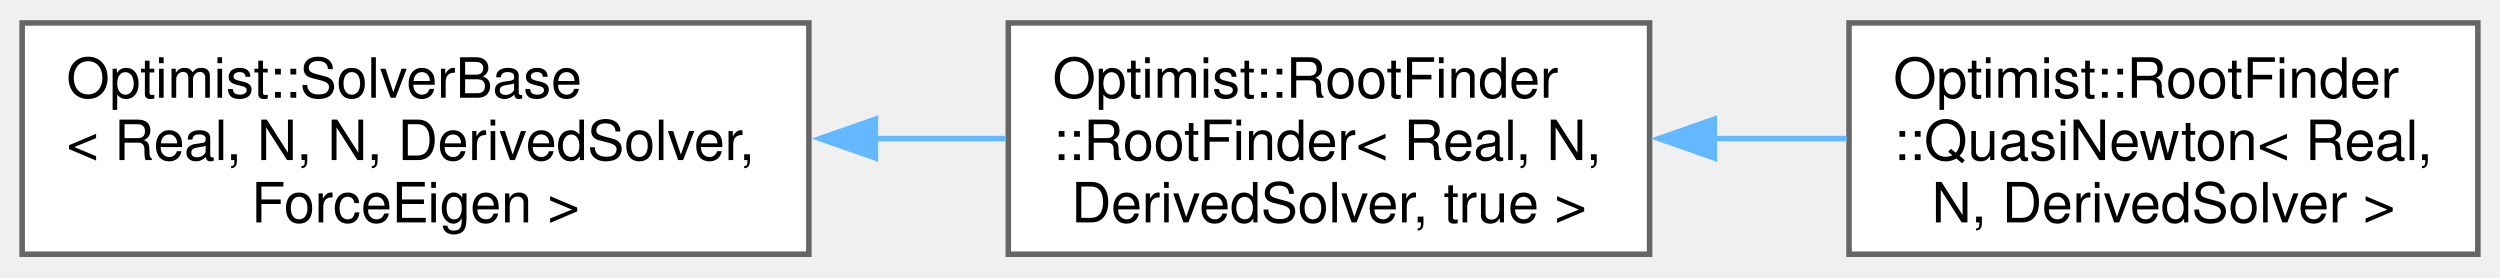
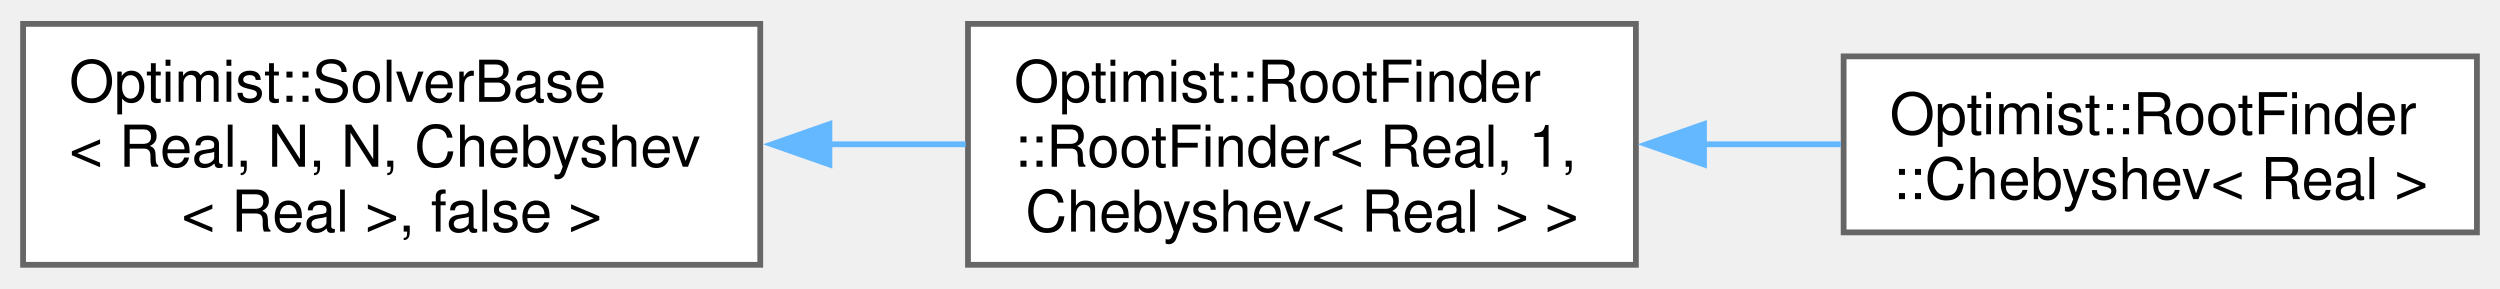
- <svg xmlns="http://www.w3.org/2000/svg" xmlns:xlink="http://www.w3.org/1999/xlink" width="451pt" height="50pt" viewBox="0.00 0.00 451.25 49.75">
+ <svg xmlns="http://www.w3.org/2000/svg" xmlns:xlink="http://www.w3.org/1999/xlink" width="433pt" height="50pt" viewBox="0.00 0.00 433.25 49.75">
  <g id="graph0" class="graph" transform="scale(1 1) rotate(0) translate(4 45.75)">
    <g id="Node000000" class="node">
      <g id="a_Node000000">
        <a xlink:href="class_optimist_1_1_solver_base.html" target="_top" xlink:title=" ">
-           <polygon fill="white" stroke="#666666" points="142,-41.75 0,-41.75 0,0 142,0 142,-41.75" />
+           <polygon fill="white" stroke="#666666" points="127.75,-41.75 0,-41.75 0,0 127.75,0 127.75,-41.75" />
          <text text-anchor="start" x="8" y="-28.25" font-family="Helvetica,sans-Serif" font-size="10.00">Optimist::SolverBase</text>
-           <text text-anchor="start" x="8" y="-17" font-family="Helvetica,sans-Serif" font-size="10.00">&lt; Real, N, N, DerivedSolver,</text>
-           <text text-anchor="middle" x="71" y="-5.75" font-family="Helvetica,sans-Serif" font-size="10.00"> ForceEigen &gt;</text>
+           <text text-anchor="start" x="8" y="-17" font-family="Helvetica,sans-Serif" font-size="10.00">&lt; Real, N, N, Chebyshev</text>
+           <text text-anchor="middle" x="63.88" y="-5.75" font-family="Helvetica,sans-Serif" font-size="10.00">&lt; Real &gt;, false &gt;</text>
        </a>
      </g>
    </g>
    <g id="Node000001" class="node">
      <g id="a_Node000001">
        <a xlink:href="class_optimist_1_1_root_finder_1_1_root_finder.html" target="_top" xlink:title=" ">
-           <polygon fill="white" stroke="#666666" points="293.75,-41.75 178,-41.75 178,0 293.75,0 293.75,-41.75" />
-           <text text-anchor="start" x="186" y="-28.25" font-family="Helvetica,sans-Serif" font-size="10.00">Optimist::RootFinder</text>
-           <text text-anchor="start" x="186" y="-17" font-family="Helvetica,sans-Serif" font-size="10.00">::RootFinder&lt; Real, N,</text>
-           <text text-anchor="middle" x="235.88" y="-5.75" font-family="Helvetica,sans-Serif" font-size="10.00"> DerivedSolver, true &gt;</text>
+           <polygon fill="white" stroke="#666666" points="279.5,-41.75 163.75,-41.75 163.75,0 279.5,0 279.5,-41.75" />
+           <text text-anchor="start" x="171.75" y="-28.25" font-family="Helvetica,sans-Serif" font-size="10.00">Optimist::RootFinder</text>
+           <text text-anchor="start" x="171.75" y="-17" font-family="Helvetica,sans-Serif" font-size="10.00">::RootFinder&lt; Real, 1,</text>
+           <text text-anchor="middle" x="221.62" y="-5.75" font-family="Helvetica,sans-Serif" font-size="10.00"> Chebyshev&lt; Real &gt; &gt;</text>
        </a>
      </g>
    </g>
    <g id="edge55_Node000000_Node000001" class="edge">
      <g id="a_edge55_Node000000_Node000001">
        <a xlink:title=" ">
-           <path fill="none" stroke="#63b8ff" d="M153.79,-20.88C161.8,-20.88 169.81,-20.88 177.5,-20.88" />
-           <polygon fill="#63b8ff" stroke="#63b8ff" points="154.01,-17.38 144.01,-20.88 154.01,-24.38 154.01,-17.38" />
+           <path fill="none" stroke="#63b8ff" d="M139.49,-20.88C147.51,-20.88 155.58,-20.88 163.35,-20.88" />
+           <polygon fill="#63b8ff" stroke="#63b8ff" points="139.74,-17.38 129.74,-20.88 139.74,-24.38 139.74,-17.38" />
        </a>
      </g>
    </g>
    <g id="Node000002" class="node">
      <g id="a_Node000002">
-         <a xlink:href="class_optimist_1_1_root_finder_1_1_quasi_newton.html" target="_top" xlink:title="Class container for the QuasiNewton's method.">
-           <polygon fill="white" stroke="#666666" points="443.25,-41.75 329.75,-41.75 329.75,0 443.25,0 443.25,-41.75" />
-           <text text-anchor="start" x="337.75" y="-28.25" font-family="Helvetica,sans-Serif" font-size="10.00">Optimist::RootFinder</text>
-           <text text-anchor="start" x="337.75" y="-17" font-family="Helvetica,sans-Serif" font-size="10.00">::QuasiNewton&lt; Real,</text>
-           <text text-anchor="middle" x="386.5" y="-5.75" font-family="Helvetica,sans-Serif" font-size="10.00"> N, DerivedSolver &gt;</text>
+         <a xlink:href="class_optimist_1_1_root_finder_1_1_chebyshev.html" target="_top" xlink:title="Class container for the Chebyshev's method.">
+           <polygon fill="white" stroke="#666666" points="425.25,-36.12 315.5,-36.12 315.5,-5.62 425.25,-5.62 425.25,-36.12" />
+           <text text-anchor="start" x="323.5" y="-22.62" font-family="Helvetica,sans-Serif" font-size="10.00">Optimist::RootFinder</text>
+           <text text-anchor="middle" x="370.38" y="-11.38" font-family="Helvetica,sans-Serif" font-size="10.00">::Chebyshev&lt; Real &gt;</text>
        </a>
      </g>
    </g>
    <g id="edge56_Node000001_Node000002" class="edge">
      <g id="a_edge56_Node000001_Node000002">
        <a xlink:title=" ">
-           <path fill="none" stroke="#63b8ff" d="M305.23,-20.88C313.3,-20.88 321.47,-20.88 329.35,-20.88" />
-           <polygon fill="#63b8ff" stroke="#63b8ff" points="305.43,-17.38 295.43,-20.88 305.43,-24.38 305.43,-17.38" />
+           <path fill="none" stroke="#63b8ff" d="M291.05,-20.88C299.09,-20.88 307.21,-20.88 315.02,-20.88" />
+           <polygon fill="#63b8ff" stroke="#63b8ff" points="291.3,-17.38 281.3,-20.88 291.3,-24.38 291.3,-17.38" />
        </a>
      </g>
    </g>
  </g>
</svg>
